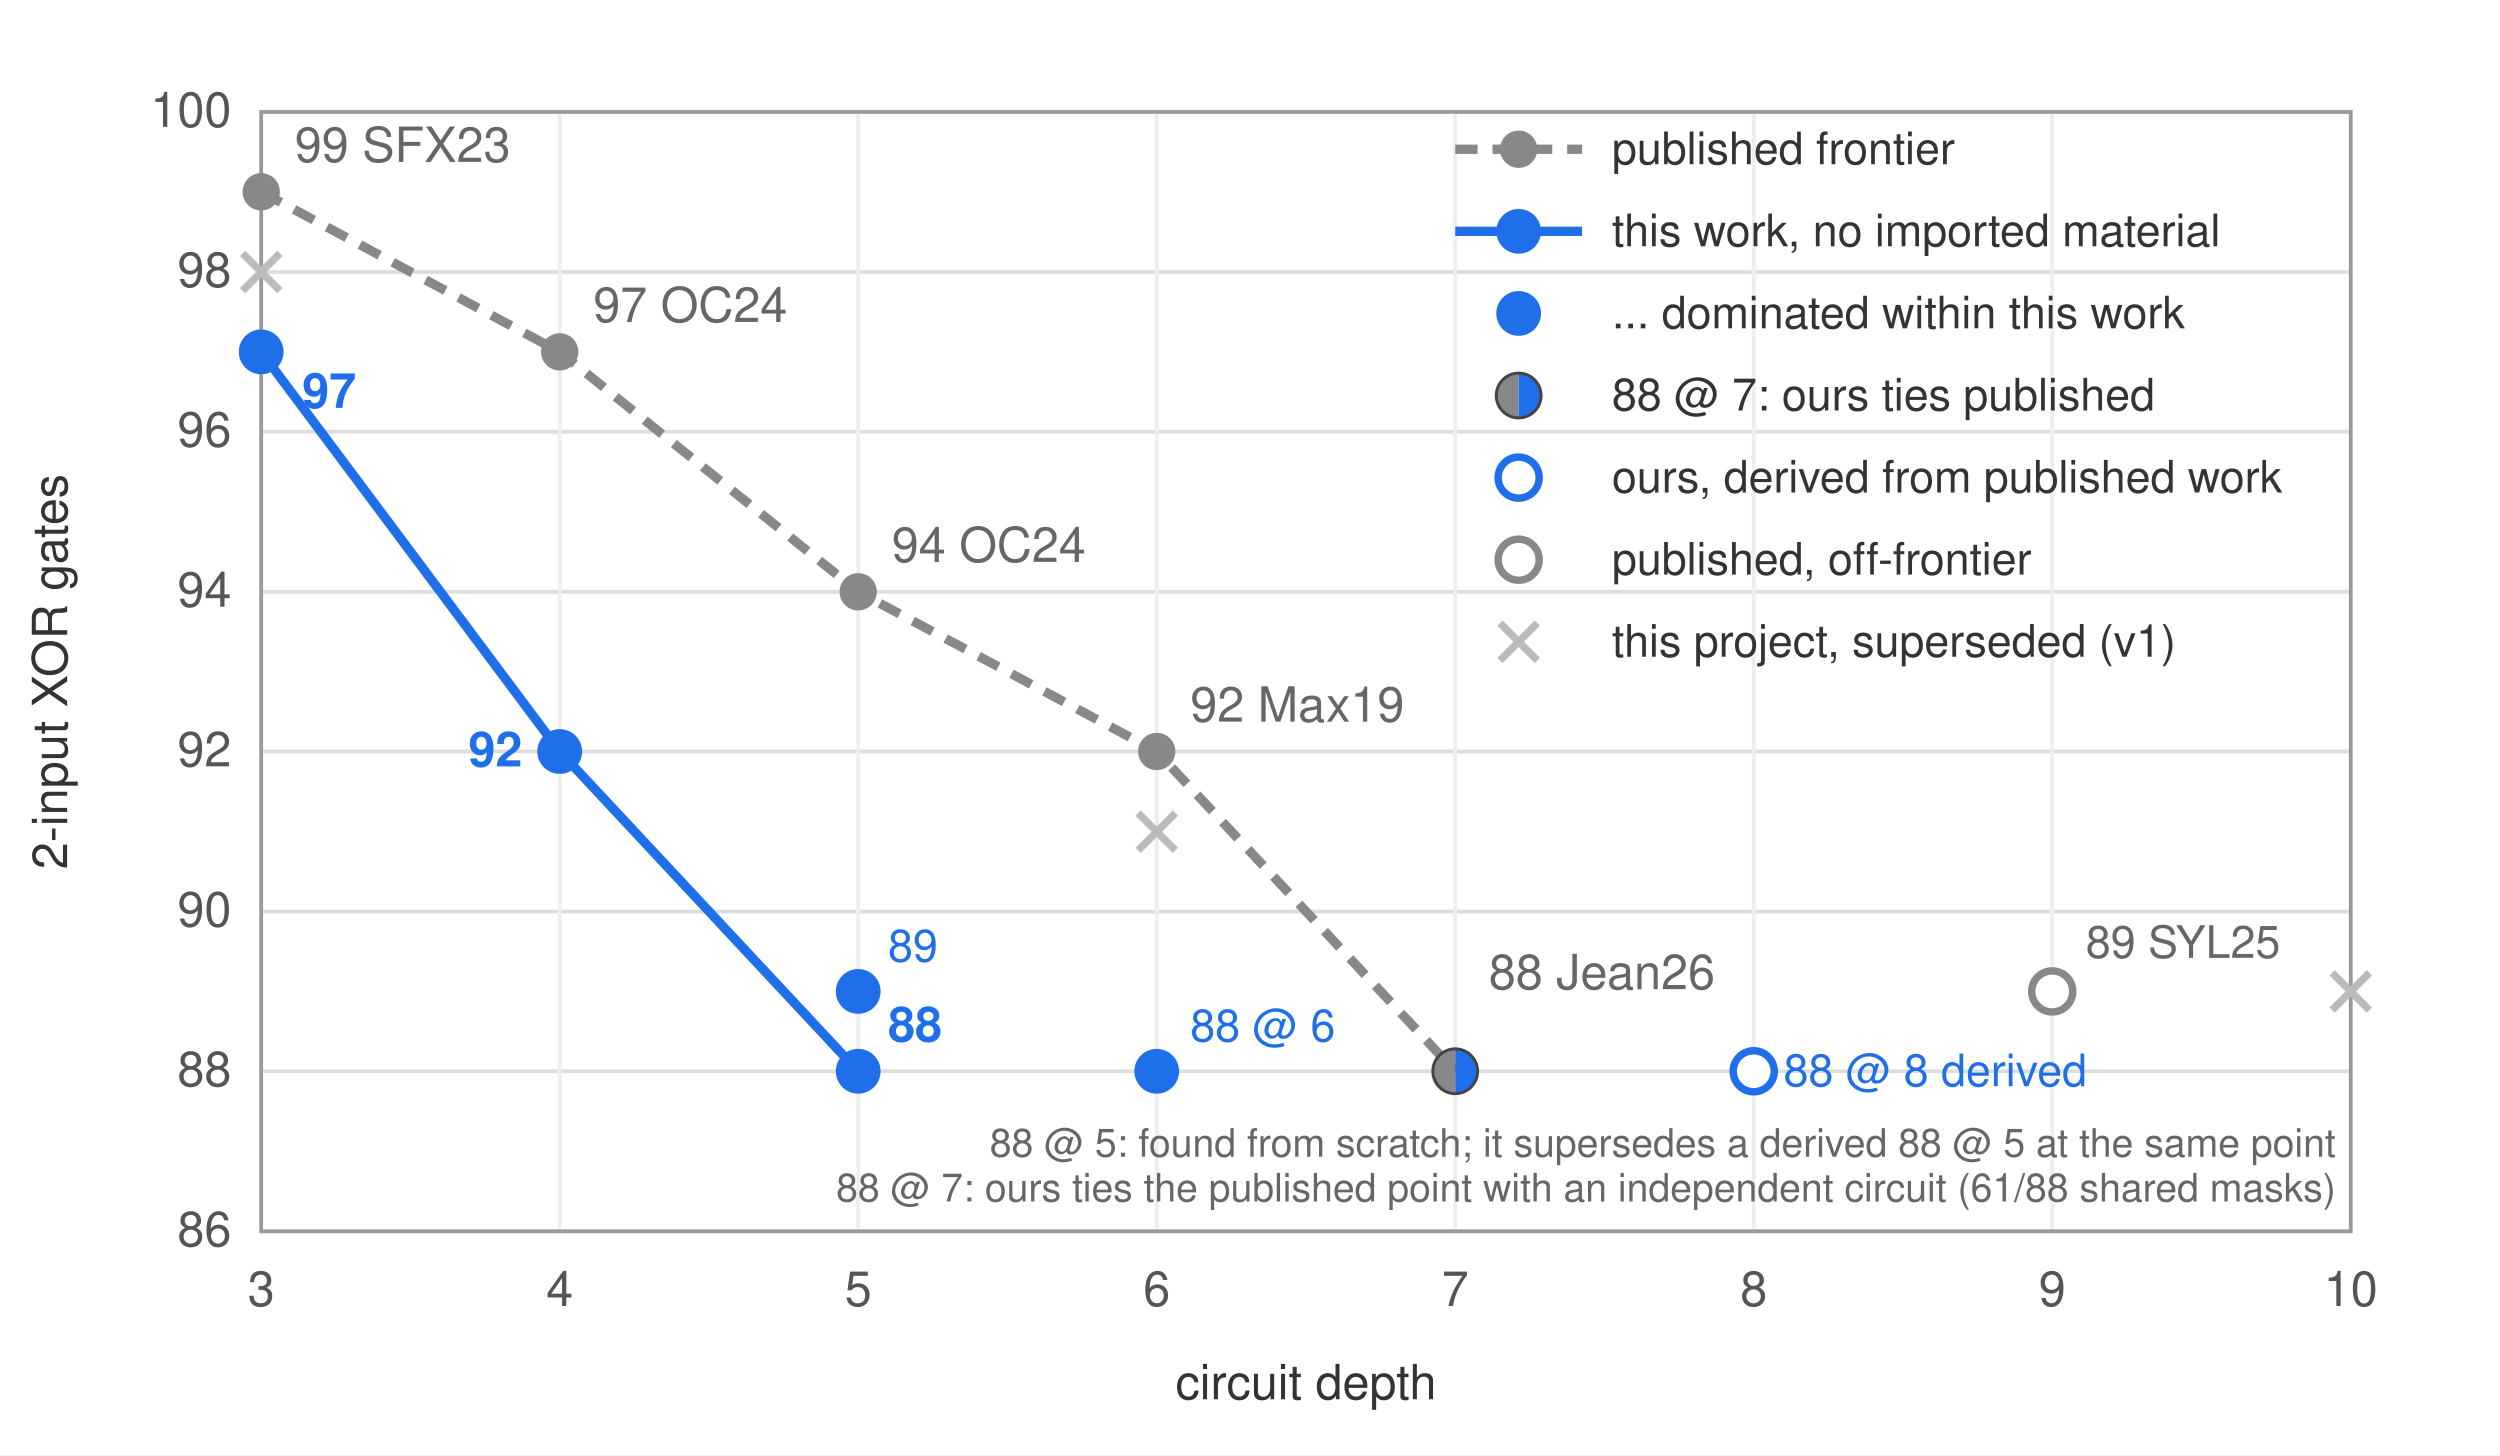
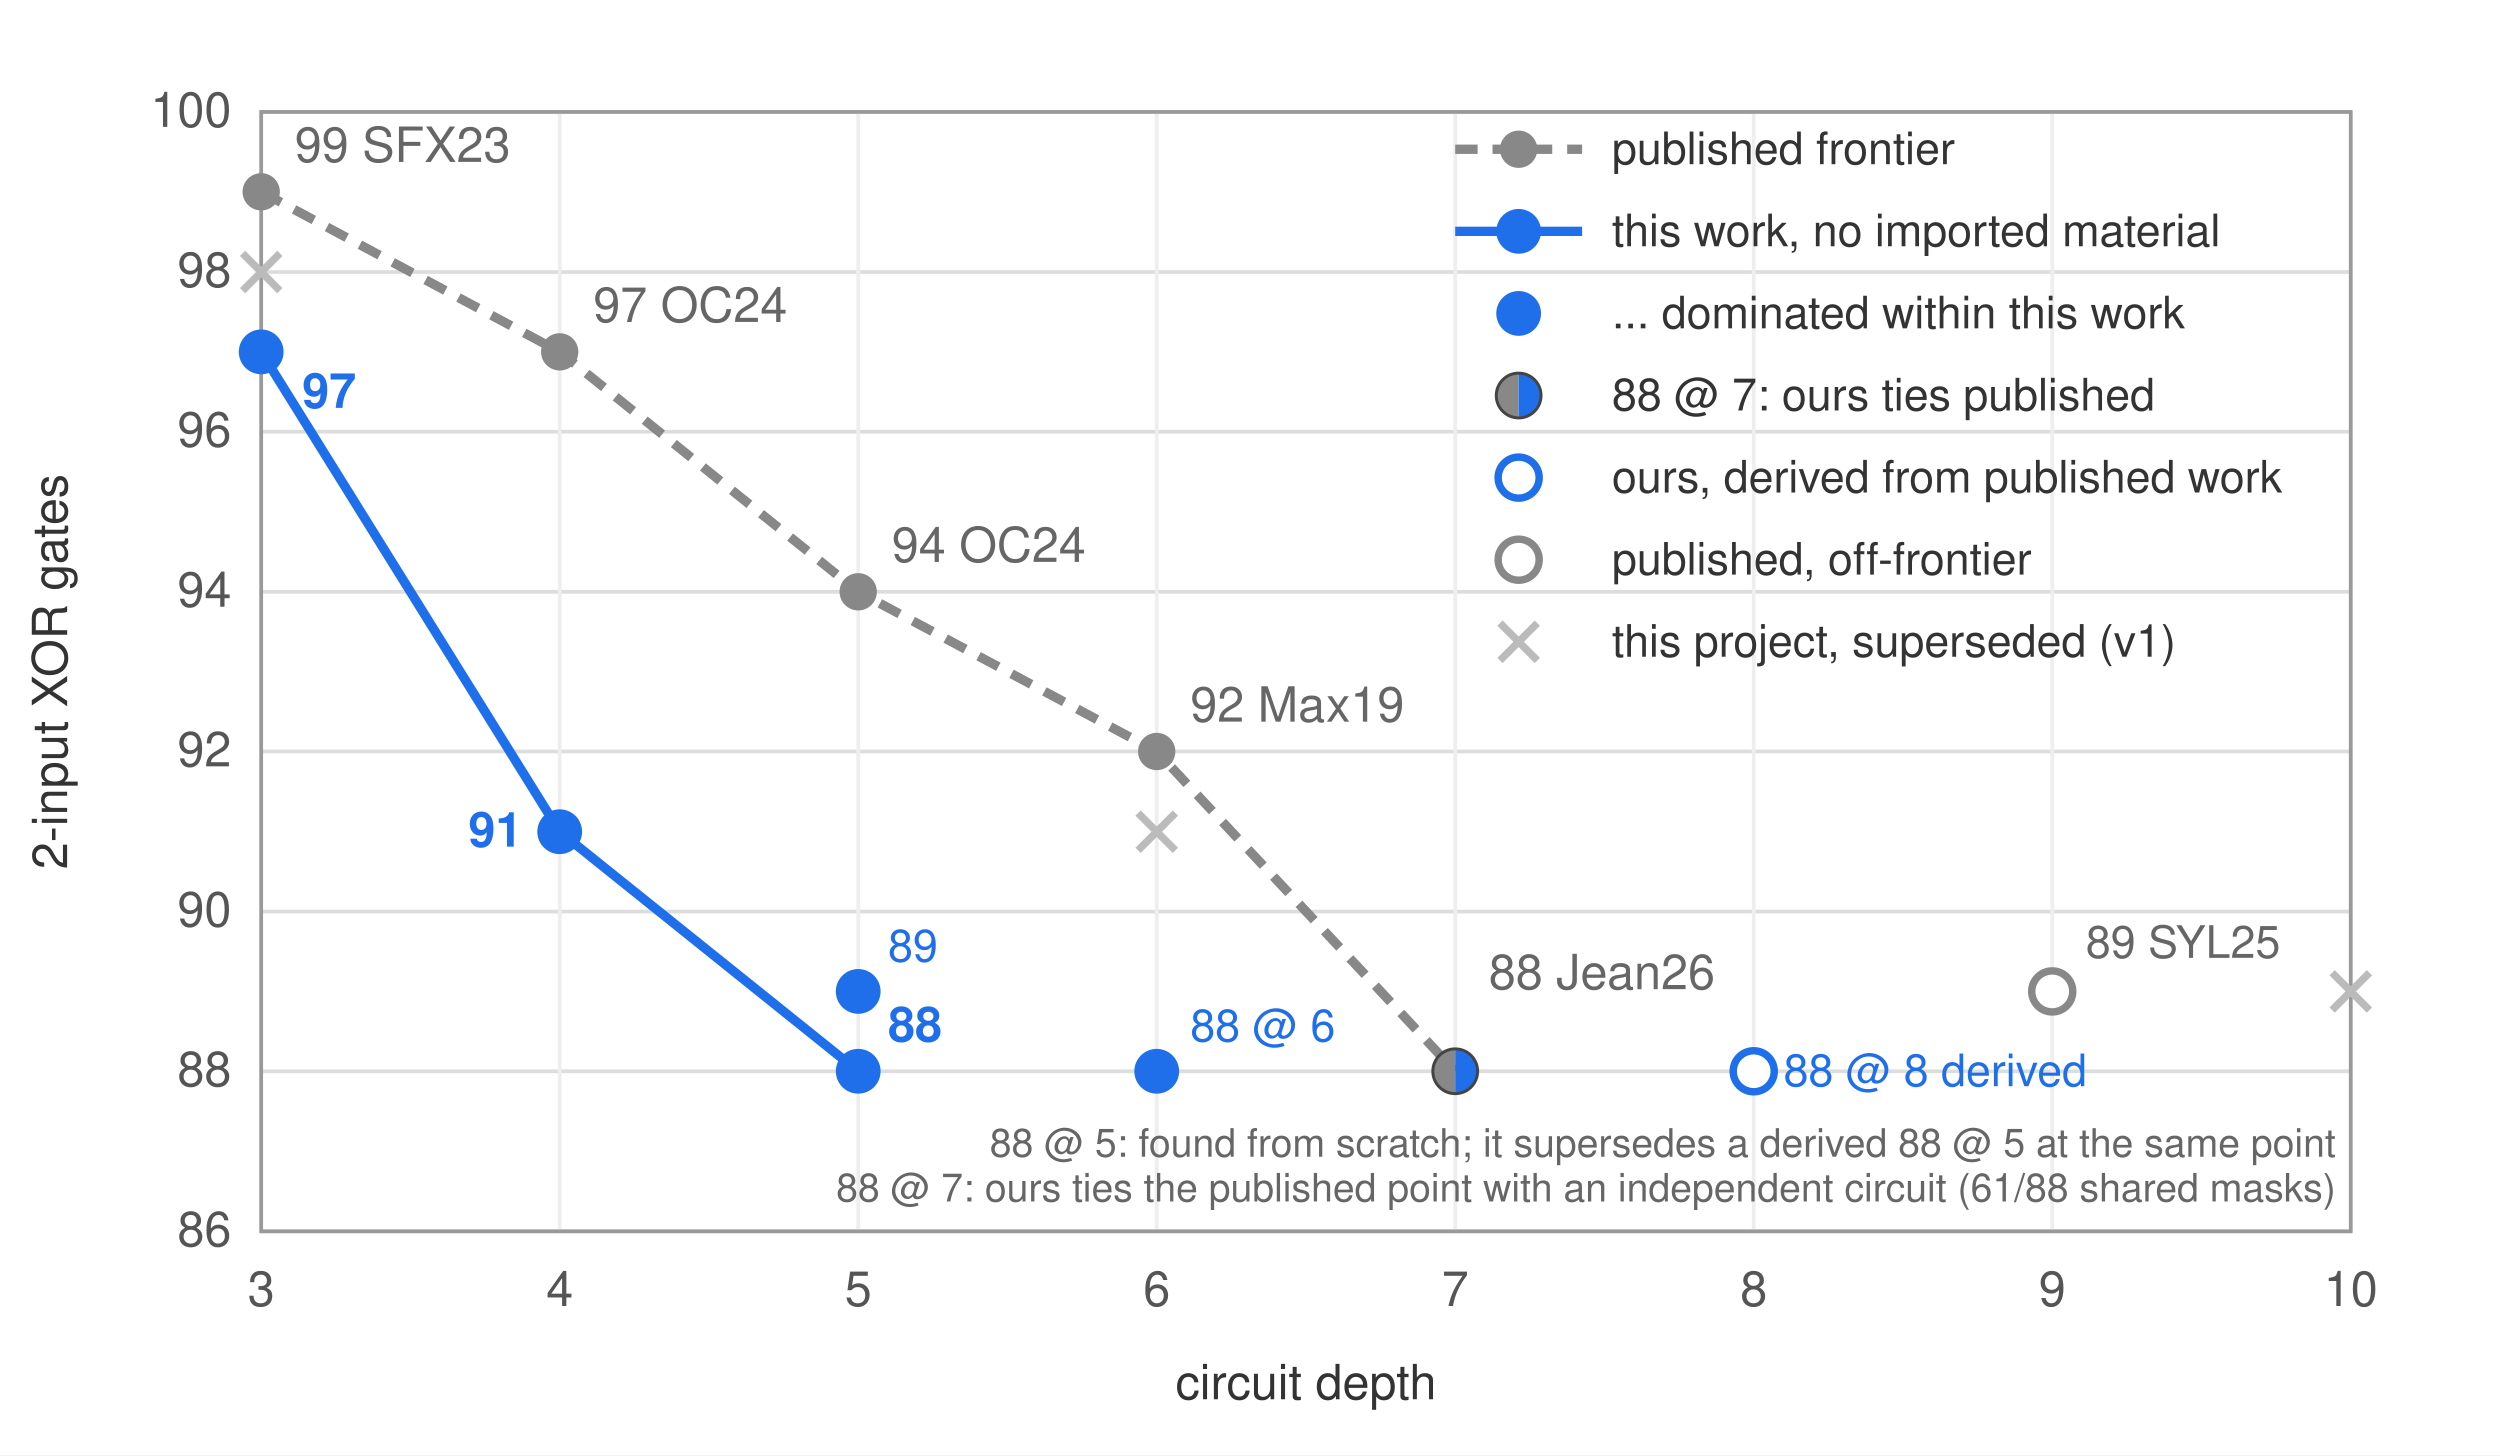
<svg xmlns="http://www.w3.org/2000/svg" viewBox="0 0 670 390" font-family="Helvetica,Arial,sans-serif" font-size="13" role="img" aria-labelledby="ftitle fdesc">
  <rect x="0" y="0" width="670" height="390" fill="white" />
  <line x1="70" y1="330.0" x2="630" y2="330.0" stroke="#dddddd" stroke-width="1" />
  <text x="62" y="334.0" text-anchor="end" fill="#555555">86</text>
  <line x1="70" y1="287.1" x2="630" y2="287.1" stroke="#dddddd" stroke-width="1" />
  <text x="62" y="291.1" text-anchor="end" fill="#555555">88</text>
  <line x1="70" y1="244.3" x2="630" y2="244.3" stroke="#dddddd" stroke-width="1" />
  <text x="62" y="248.3" text-anchor="end" fill="#555555">90</text>
  <line x1="70" y1="201.4" x2="630" y2="201.4" stroke="#dddddd" stroke-width="1" />
  <text x="62" y="205.4" text-anchor="end" fill="#555555">92</text>
  <line x1="70" y1="158.6" x2="630" y2="158.6" stroke="#dddddd" stroke-width="1" />
  <text x="62" y="162.6" text-anchor="end" fill="#555555">94</text>
  <line x1="70" y1="115.7" x2="630" y2="115.7" stroke="#dddddd" stroke-width="1" />
  <text x="62" y="119.7" text-anchor="end" fill="#555555">96</text>
  <line x1="70" y1="72.9" x2="630" y2="72.9" stroke="#dddddd" stroke-width="1" />
  <text x="62" y="76.9" text-anchor="end" fill="#555555">98</text>
  <line x1="70" y1="30.0" x2="630" y2="30.0" stroke="#dddddd" stroke-width="1" />
  <text x="62" y="34.0" text-anchor="end" fill="#555555">100</text>
  <line x1="70.0" y1="30" x2="70.0" y2="330" stroke="#eeeeee" stroke-width="1" />
  <text x="70.0" y="350" text-anchor="middle" fill="#555555">3</text>
  <line x1="150.0" y1="30" x2="150.0" y2="330" stroke="#eeeeee" stroke-width="1" />
  <text x="150.0" y="350" text-anchor="middle" fill="#555555">4</text>
  <line x1="230.0" y1="30" x2="230.0" y2="330" stroke="#eeeeee" stroke-width="1" />
  <text x="230.0" y="350" text-anchor="middle" fill="#555555">5</text>
  <line x1="310.0" y1="30" x2="310.0" y2="330" stroke="#eeeeee" stroke-width="1" />
  <text x="310.0" y="350" text-anchor="middle" fill="#555555">6</text>
  <line x1="390.0" y1="30" x2="390.0" y2="330" stroke="#eeeeee" stroke-width="1" />
  <text x="390.0" y="350" text-anchor="middle" fill="#555555">7</text>
  <line x1="470.0" y1="30" x2="470.0" y2="330" stroke="#eeeeee" stroke-width="1" />
  <text x="470.0" y="350" text-anchor="middle" fill="#555555">8</text>
  <line x1="550.0" y1="30" x2="550.0" y2="330" stroke="#eeeeee" stroke-width="1" />
  <text x="550.0" y="350" text-anchor="middle" fill="#555555">9</text>
  <line x1="630.0" y1="30" x2="630.0" y2="330" stroke="#eeeeee" stroke-width="1" />
  <text x="630.0" y="350" text-anchor="middle" fill="#555555">10</text>
  <rect x="70" y="30" width="560" height="300" fill="none" stroke="#999999" />
  <text x="350" y="375" text-anchor="middle" fill="#333333">circuit depth</text>
  <text x="18" y="180" text-anchor="middle" fill="#333333" transform="rotate(-90 18 180)">2-input XOR gates</text>
  <polyline points="70.0,51.4 150.0,94.3 230.0,158.6 310.0,201.4 390.0,287.1" fill="none" stroke="#888888" stroke-width="2.5" stroke-dasharray="6,4" />
  <circle cx="70.0" cy="51.4" r="5" fill="#888888" />
  <text x="79.0" y="43.4" fill="#666666">99 SFX23</text>
  <circle cx="150.0" cy="94.3" r="5" fill="#888888" />
  <text x="159.0" y="86.3" fill="#666666">97 OC24</text>
  <circle cx="230.0" cy="158.6" r="5" fill="#888888" />
  <text x="239.0" y="150.6" fill="#666666">94 OC24</text>
  <circle cx="310.0" cy="201.4" r="5" fill="#888888" />
  <text x="319.0" y="193.4" fill="#666666">92 Max19</text>
  <text x="399.0" y="265.1" fill="#666666">88 Jean26</text>
  <circle cx="550.0" cy="265.7" r="5.5" fill="#ffffff" stroke="#888888" stroke-width="2" />
  <text x="559.0" y="256.7" font-size="12" fill="#666666">89 SYL25</text>
  <path d="M65.0 67.9 L75.0 77.9 M65.0 77.9 L75.0 67.9" stroke="#bbbbbb" stroke-width="2" />
  <path d="M305.0 217.9 L315.0 227.9 M305.0 227.9 L315.0 217.9" stroke="#bbbbbb" stroke-width="2" />
  <path d="M625.0 260.7 L635.0 270.7 M625.0 270.7 L635.0 260.7" stroke="#bbbbbb" stroke-width="2" />
-   <polyline points="70.0,94.3 150.0,201.4 230.0,287.1" fill="none" stroke="#1f6feb" stroke-width="2.5" />
+   <polyline points="70.0,94.3 150.0,222.9 230.0,287.1" fill="none" stroke="#1f6feb" stroke-width="2.5" />
  <circle cx="70.0" cy="94.3" r="6" fill="#1f6feb" />
  <text x="81.0" y="109.3" font-weight="bold" fill="#1f6feb">97</text>
-   <circle cx="150.0" cy="201.4" r="6" fill="#1f6feb" />
-   <text x="140.0" y="205.4" text-anchor="end" font-weight="bold" fill="#1f6feb">92</text>
+   <circle cx="150.0" cy="222.9" r="6" fill="#1f6feb" />
+   <text x="140.0" y="226.9" text-anchor="end" font-weight="bold" fill="#1f6feb">91</text>
  <circle cx="230.0" cy="287.1" r="6" fill="#1f6feb" />
  <text x="238.0" y="279.1" font-weight="bold" fill="#1f6feb">88</text>
  <circle cx="230.0" cy="265.7" r="6" fill="#1f6feb" />
  <text x="238.0" y="257.7" font-size="12" fill="#1f6feb">89</text>
  <circle cx="310.0" cy="287.1" r="6" fill="#1f6feb" />
  <text x="319.0" y="279.1" font-size="12" fill="#1f6feb">88 @ 6</text>
  <path d="M390.0 281.1 A6 6 0 0 0 390.0 293.1 Z" fill="#888888" />
  <path d="M390.0 281.1 A6 6 0 0 1 390.0 293.1 Z" fill="#1f6feb" />
  <circle cx="390.0" cy="287.1" r="6" fill="none" stroke="#444444" stroke-width="0.8" />
  <text x="626" y="310" text-anchor="end" font-size="10.5" fill="#666666">88 @ 5: found from scratch; it supersedes a derived 88 @ 5 at the same point</text>
  <text x="626" y="322" text-anchor="end" font-size="10.5" fill="#666666">88 @ 7: ours ties the published point with an independent circuit (61/88 shared masks)</text>
  <circle cx="470.0" cy="287.1" r="5.5" fill="#ffffff" stroke="#1f6feb" stroke-width="2" />
  <text x="478.0" y="291.1" font-size="12" fill="#1f6feb">88 @ 8 derived</text>
  <line x1="390" y1="40" x2="424" y2="40" stroke="#888888" stroke-width="2.5" stroke-dasharray="6,4" />
  <circle cx="407.0" cy="40.0" r="5" fill="#888888" />
  <text x="432" y="44" font-size="12" fill="#333333">published frontier</text>
  <line x1="390" y1="62" x2="424" y2="62" stroke="#1f6feb" stroke-width="2.5" />
  <circle cx="407.0" cy="62.0" r="6" fill="#1f6feb" />
  <text x="432" y="66" font-size="12" fill="#333333">this work, no imported material</text>
  <circle cx="407.0" cy="84.0" r="6" fill="#1f6feb" />
  <text x="432" y="88" font-size="12" fill="#333333">... dominated within this work</text>
  <path d="M407.0 100.0 A6 6 0 0 0 407.0 112.0 Z" fill="#888888" />
  <path d="M407.0 100.0 A6 6 0 0 1 407.0 112.0 Z" fill="#1f6feb" />
  <circle cx="407.0" cy="106.0" r="6" fill="none" stroke="#444444" stroke-width="0.8" />
  <text x="432" y="110" font-size="12" fill="#333333">88 @ 7: ours ties published</text>
  <circle cx="407" cy="128" r="5.5" fill="#ffffff" stroke="#1f6feb" stroke-width="2" />
  <text x="432" y="132" font-size="12" fill="#333333">ours, derived from published work</text>
  <circle cx="407" cy="150" r="5.5" fill="#ffffff" stroke="#888888" stroke-width="2" />
  <text x="432" y="154" font-size="12" fill="#333333">published, off-frontier</text>
  <path d="M402.0 167.0 L412.0 177.0 M402.0 177.0 L412.0 167.0" stroke="#bbbbbb" stroke-width="2" />
  <text x="432" y="176" font-size="12" fill="#333333">this project, superseded (v1)</text>
</svg>
